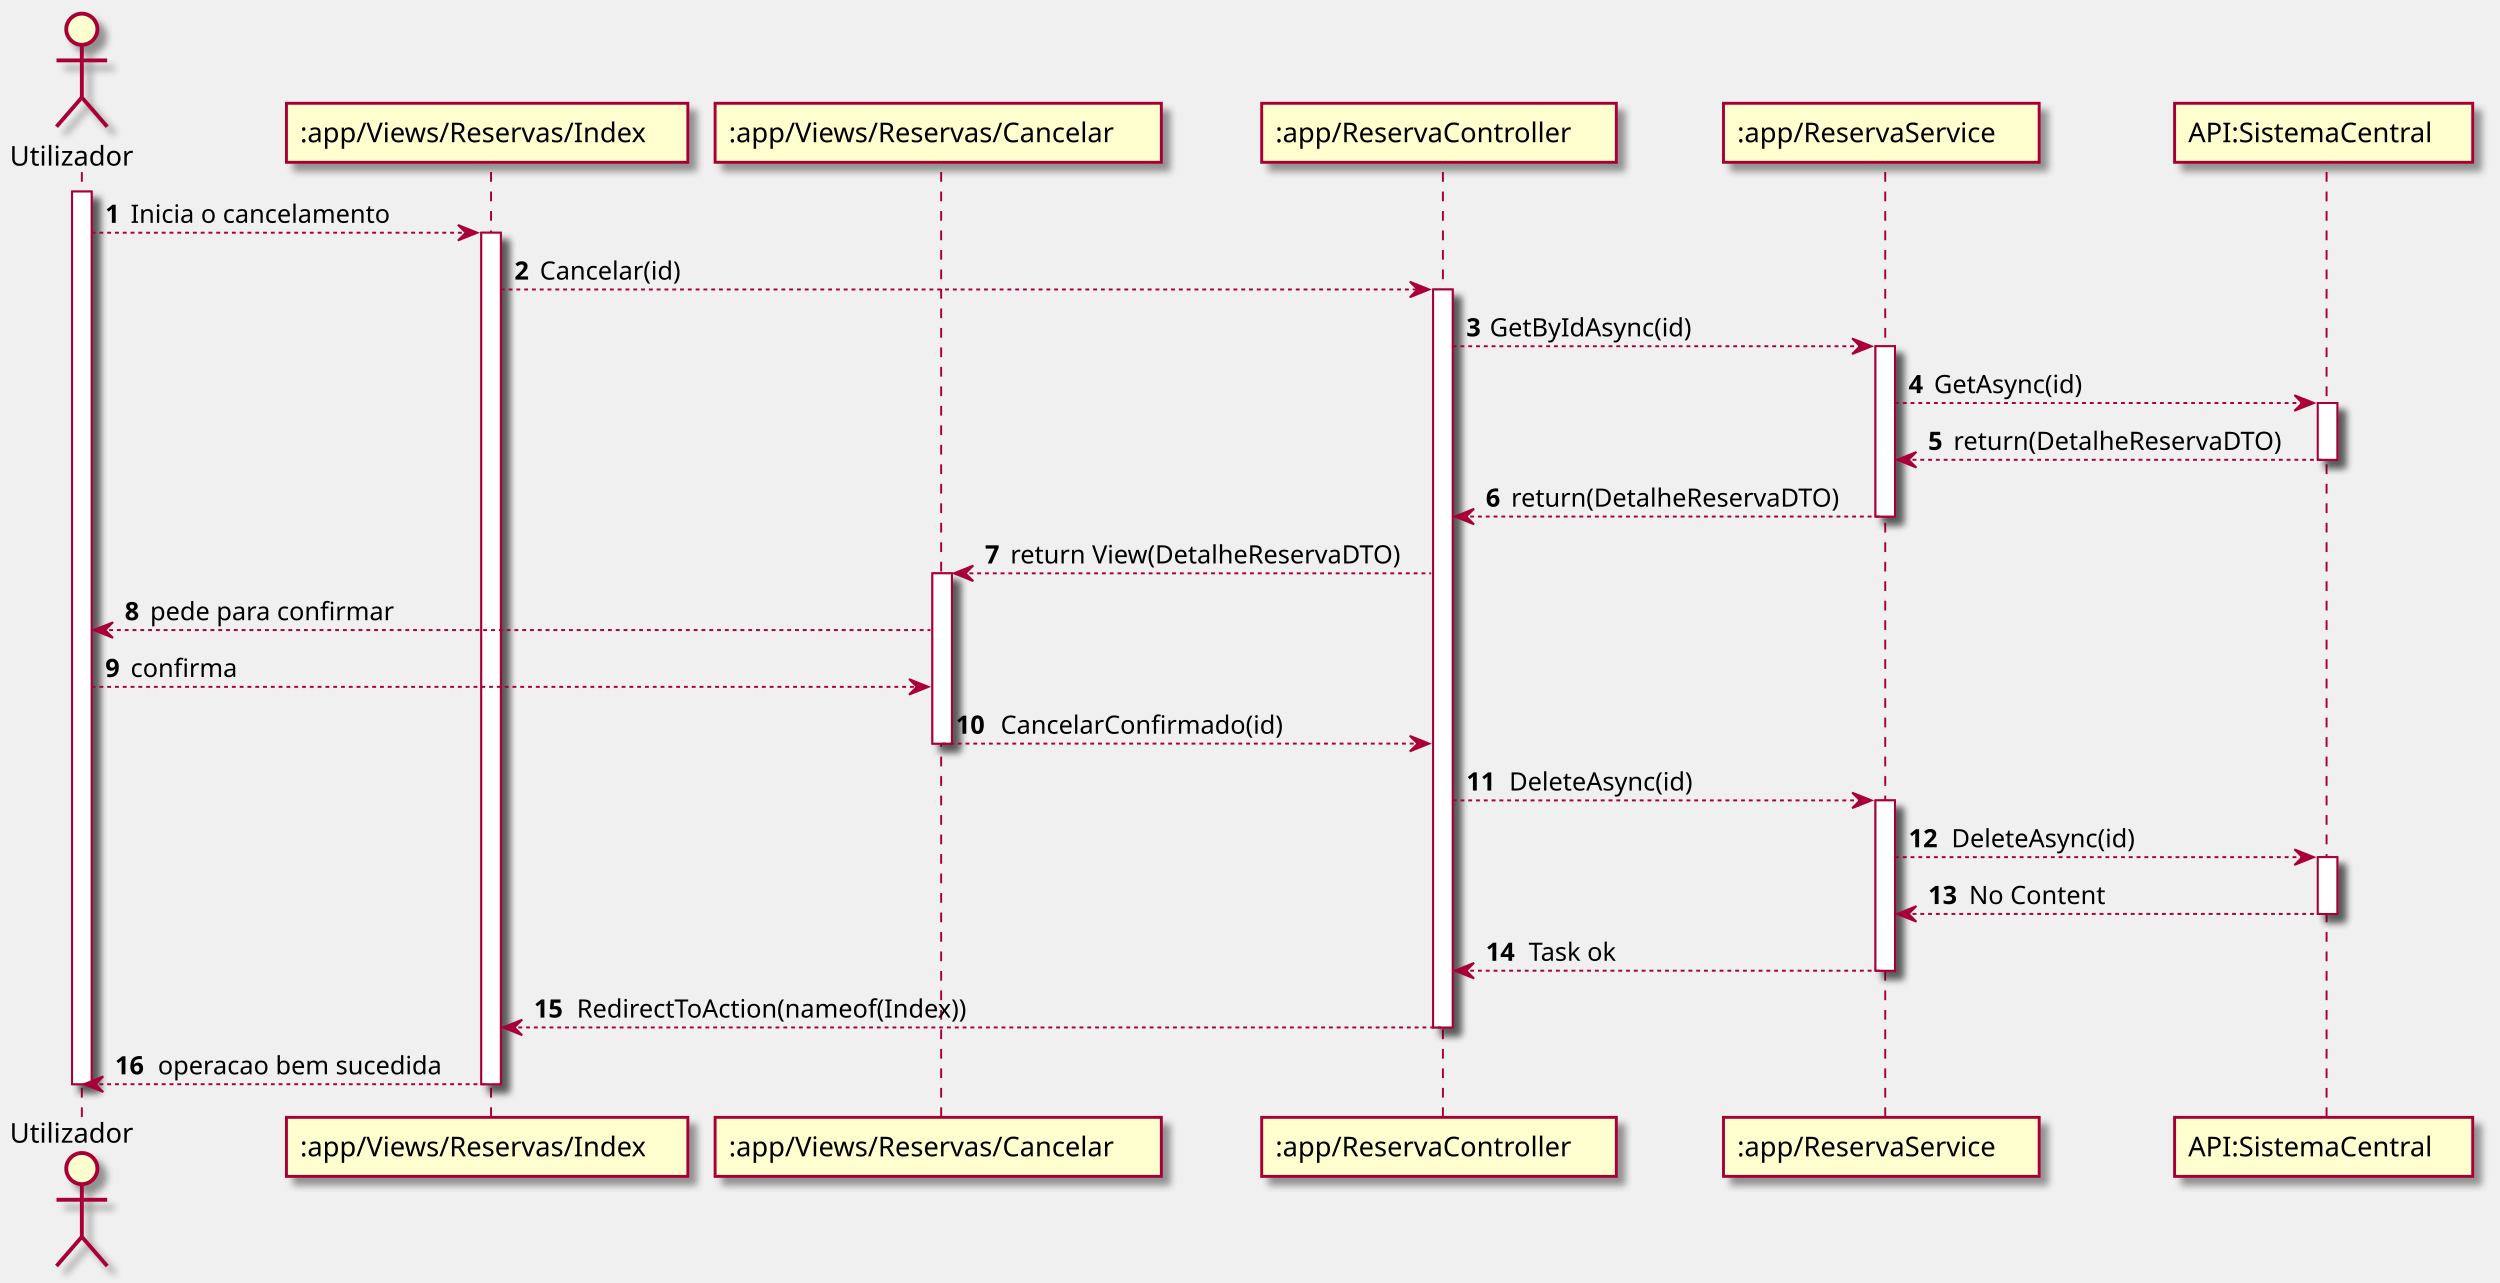
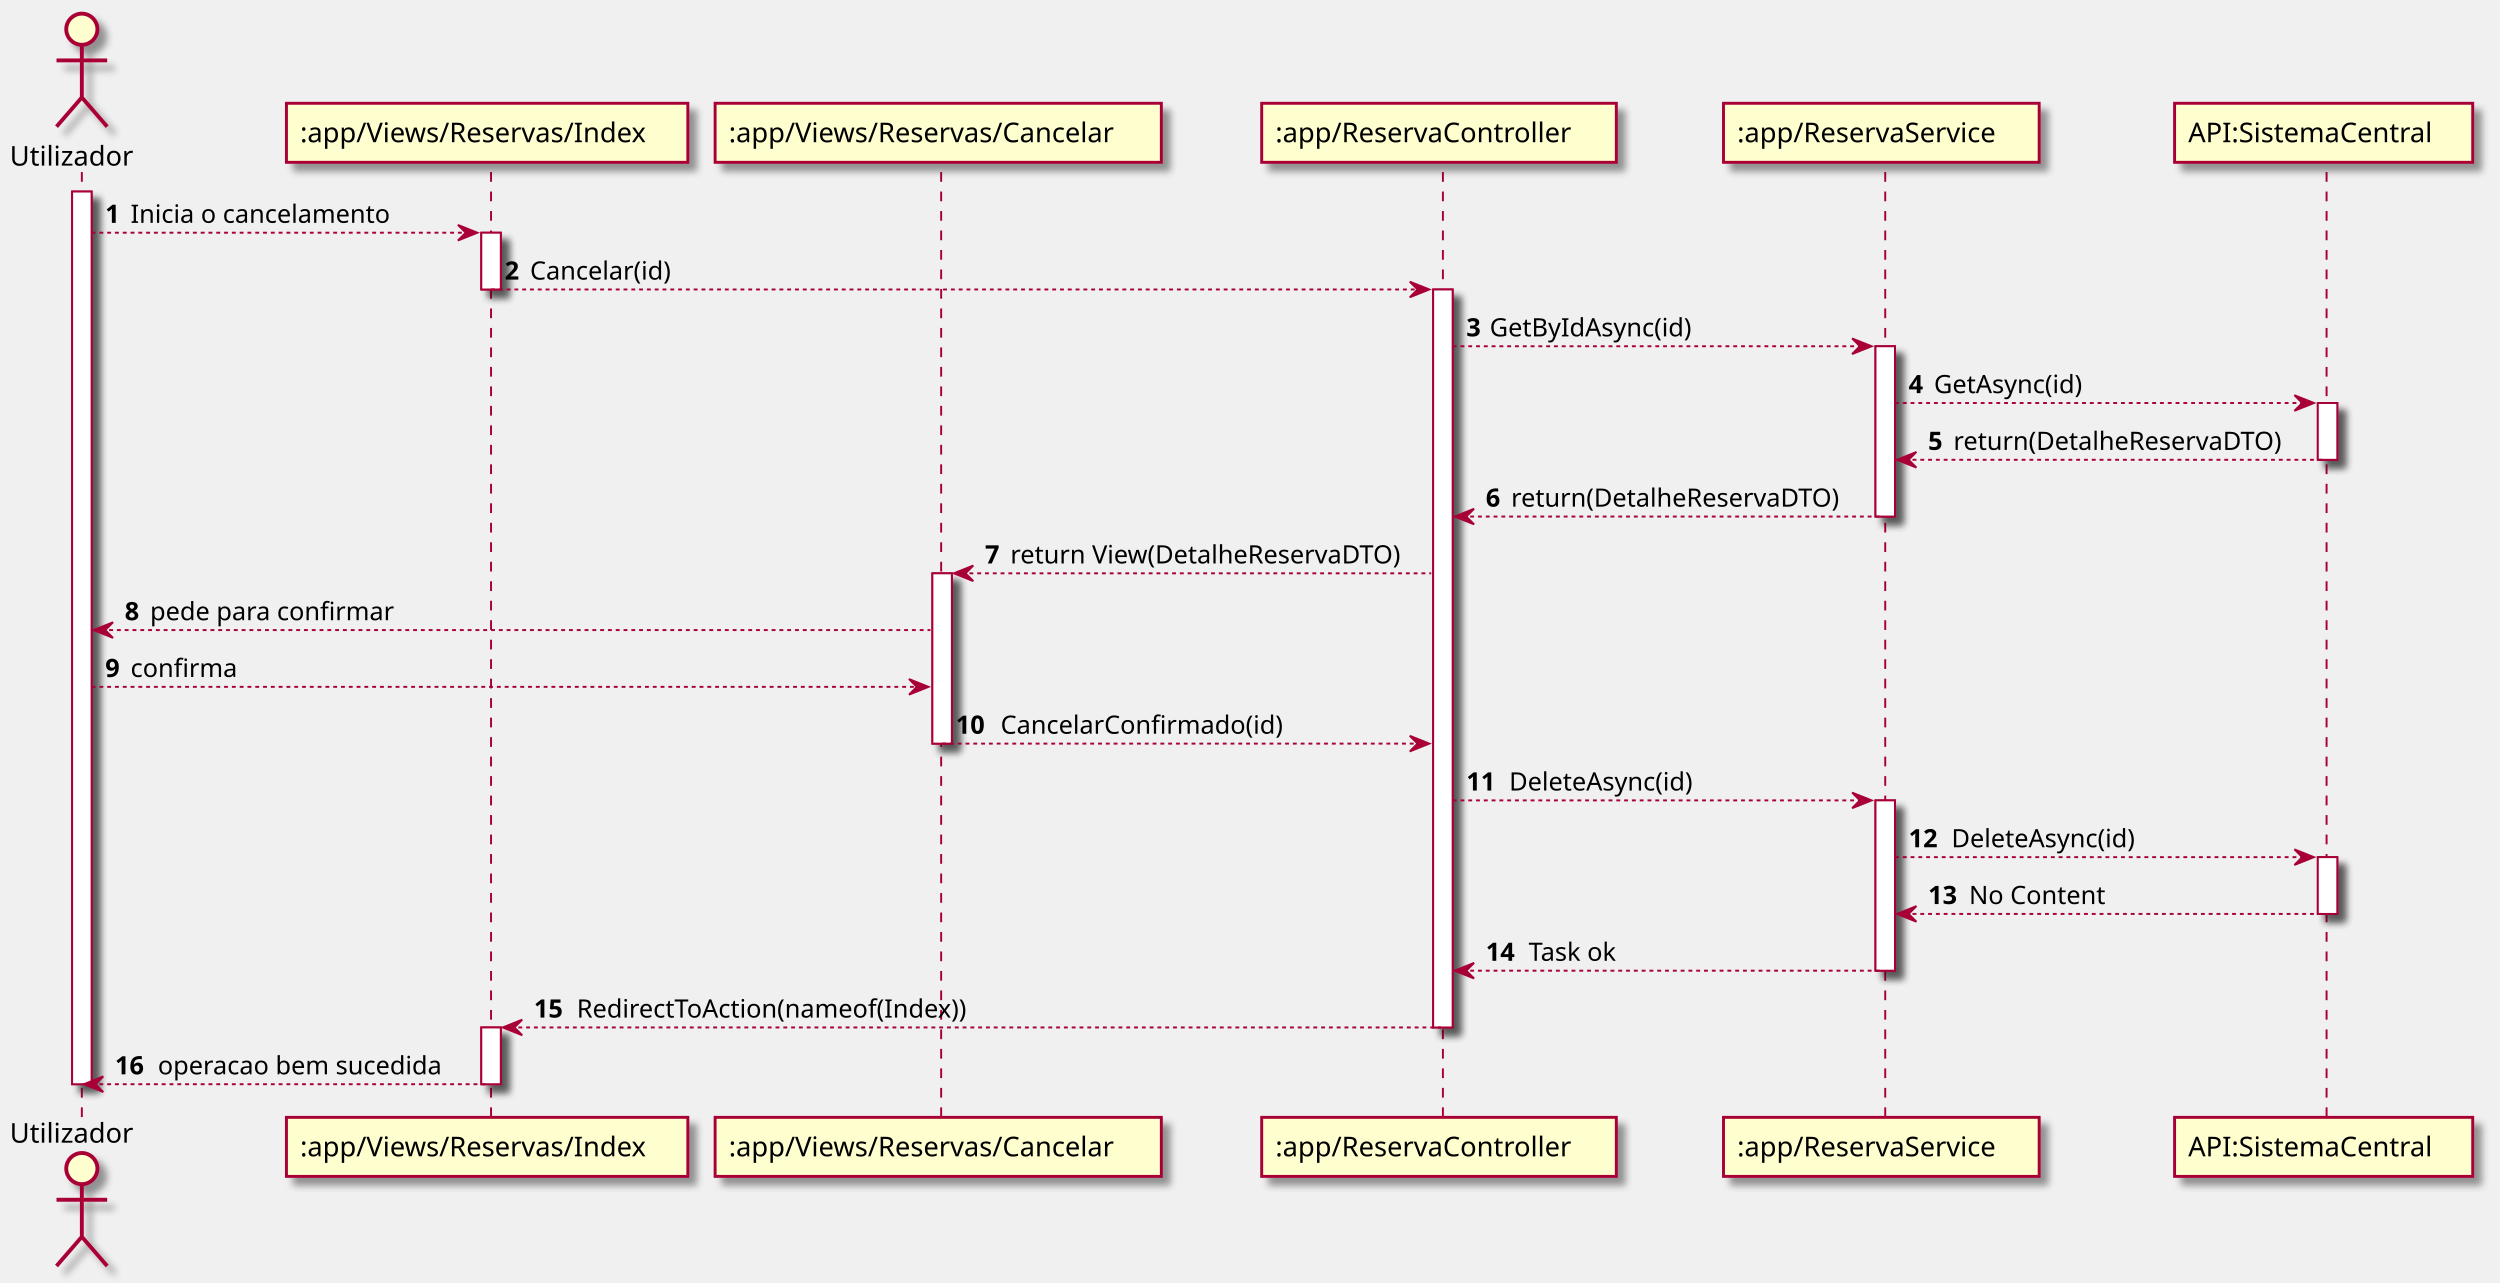
<svg xmlns="http://www.w3.org/2000/svg" contentScriptType="application/ecmascript" contentStyleType="text/css" height="658px" preserveAspectRatio="none" style="width:1283px;height:658px;" version="1.1" viewBox="0 0 1283 658" width="1283px" zoomAndPan="magnify">
  <defs>
-     <filter height="300%" id="fkdoenz810jdj" width="300%" x="-1" y="-1">
+     <filter height="300%" id="f10u85urauaeas" width="300%" x="-1" y="-1">
      <feGaussianBlur result="blurOut" stdDeviation="2.0" />
      <feColorMatrix in="blurOut" result="blurOut2" type="matrix" values="0 0 0 0 0 0 0 0 0 0 0 0 0 0 0 0 0 0 .4 0" />
      <feOffset dx="4.0" dy="4.0" in="blurOut2" result="blurOut3" />
      <feBlend in="SourceGraphic" in2="blurOut3" mode="normal" />
    </filter>
  </defs>
  <g>
-     <rect fill="#FFFFFF" filter="url(#fkdoenz810jdj)" height="458.125" style="stroke:#A80036;stroke-width:1.0;" width="10" x="37" y="98.297" />
-     <rect fill="#FFFFFF" filter="url(#fkdoenz810jdj)" height="436.992" style="stroke:#A80036;stroke-width:1.0;" width="10" x="247" y="119.43" />
-     <rect fill="#FFFFFF" filter="url(#fkdoenz810jdj)" height="87.398" style="stroke:#A80036;stroke-width:1.0;" width="10" x="478.5" y="294.227" />
-     <rect fill="#FFFFFF" filter="url(#fkdoenz810jdj)" height="378.727" style="stroke:#A80036;stroke-width:1.0;" width="10" x="735.5" y="148.562" />
-     <rect fill="#FFFFFF" filter="url(#fkdoenz810jdj)" height="87.398" style="stroke:#A80036;stroke-width:1.0;" width="10" x="962.5" y="177.695" />
-     <rect fill="#FFFFFF" filter="url(#fkdoenz810jdj)" height="87.398" style="stroke:#A80036;stroke-width:1.0;" width="10" x="962.5" y="410.758" />
-     <rect fill="#FFFFFF" filter="url(#fkdoenz810jdj)" height="29.133" style="stroke:#A80036;stroke-width:1.0;" width="10" x="1189.5" y="206.828" />
-     <rect fill="#FFFFFF" filter="url(#fkdoenz810jdj)" height="29.133" style="stroke:#A80036;stroke-width:1.0;" width="10" x="1189.5" y="439.891" />
+     <rect fill="#FFFFFF" filter="url(#f10u85urauaeas)" height="458.125" style="stroke:#A80036;stroke-width:1.0;" width="10" x="37" y="98.297" />
+     <rect fill="#FFFFFF" filter="url(#f10u85urauaeas)" height="29.133" style="stroke:#A80036;stroke-width:1.0;" width="10" x="247" y="119.43" />
+     <rect fill="#FFFFFF" filter="url(#f10u85urauaeas)" height="29.133" style="stroke:#A80036;stroke-width:1.0;" width="10" x="247" y="527.289" />
+     <rect fill="#FFFFFF" filter="url(#f10u85urauaeas)" height="87.398" style="stroke:#A80036;stroke-width:1.0;" width="10" x="478.5" y="294.227" />
+     <rect fill="#FFFFFF" filter="url(#f10u85urauaeas)" height="378.727" style="stroke:#A80036;stroke-width:1.0;" width="10" x="735.5" y="148.562" />
+     <rect fill="#FFFFFF" filter="url(#f10u85urauaeas)" height="87.398" style="stroke:#A80036;stroke-width:1.0;" width="10" x="962.5" y="177.695" />
+     <rect fill="#FFFFFF" filter="url(#f10u85urauaeas)" height="87.398" style="stroke:#A80036;stroke-width:1.0;" width="10" x="962.5" y="410.758" />
+     <rect fill="#FFFFFF" filter="url(#f10u85urauaeas)" height="29.133" style="stroke:#A80036;stroke-width:1.0;" width="10" x="1189.5" y="206.828" />
+     <rect fill="#FFFFFF" filter="url(#f10u85urauaeas)" height="29.133" style="stroke:#A80036;stroke-width:1.0;" width="10" x="1189.5" y="439.891" />
    <line style="stroke:#A80036;stroke-width:1.0;stroke-dasharray:5.0,5.0;" x1="42" x2="42" y1="88.297" y2="574.422" />
    <line style="stroke:#A80036;stroke-width:1.0;stroke-dasharray:5.0,5.0;" x1="252" x2="252" y1="88.297" y2="574.422" />
    <line style="stroke:#A80036;stroke-width:1.0;stroke-dasharray:5.0,5.0;" x1="483" x2="483" y1="88.297" y2="574.422" />
    <line style="stroke:#A80036;stroke-width:1.0;stroke-dasharray:5.0,5.0;" x1="740.5" x2="740.5" y1="88.297" y2="574.422" />
    <line style="stroke:#A80036;stroke-width:1.0;stroke-dasharray:5.0,5.0;" x1="967.5" x2="967.5" y1="88.297" y2="574.422" />
    <line style="stroke:#A80036;stroke-width:1.0;stroke-dasharray:5.0,5.0;" x1="1194" x2="1194" y1="88.297" y2="574.422" />
    <text fill="#000000" font-family="sans-serif" font-size="14" lengthAdjust="spacing" textLength="68" x="5" y="84.995">Utilizador</text>
-     <ellipse cx="42" cy="15" fill="#FEFECE" filter="url(#fkdoenz810jdj)" rx="8" ry="8" style="stroke:#A80036;stroke-width:2.0;" />
-     <path d="M42,23 L42,50 M29,31 L55,31 M42,50 L29,65 M42,50 L55,65 " fill="none" filter="url(#fkdoenz810jdj)" style="stroke:#A80036;stroke-width:2.0;" />
+     <ellipse cx="42" cy="15" fill="#FEFECE" filter="url(#f10u85urauaeas)" rx="8" ry="8" style="stroke:#A80036;stroke-width:2.0;" />
+     <path d="M42,23 L42,50 M29,31 L55,31 M42,50 L29,65 M42,50 L55,65 " fill="none" filter="url(#f10u85urauaeas)" style="stroke:#A80036;stroke-width:2.0;" />
    <text fill="#000000" font-family="sans-serif" font-size="14" lengthAdjust="spacing" textLength="68" x="5" y="586.417">Utilizador</text>
-     <ellipse cx="42" cy="599.719" fill="#FEFECE" filter="url(#fkdoenz810jdj)" rx="8" ry="8" style="stroke:#A80036;stroke-width:2.0;" />
-     <path d="M42,607.719 L42,634.719 M29,615.719 L55,615.719 M42,634.719 L29,649.719 M42,634.719 L55,649.719 " fill="none" filter="url(#fkdoenz810jdj)" style="stroke:#A80036;stroke-width:2.0;" />
-     <rect fill="#FEFECE" filter="url(#fkdoenz810jdj)" height="30.297" style="stroke:#A80036;stroke-width:1.5;" width="206" x="147" y="53" />
+     <ellipse cx="42" cy="599.719" fill="#FEFECE" filter="url(#f10u85urauaeas)" rx="8" ry="8" style="stroke:#A80036;stroke-width:2.0;" />
+     <path d="M42,607.719 L42,634.719 M29,615.719 L55,615.719 M42,634.719 L29,649.719 M42,634.719 L55,649.719 " fill="none" filter="url(#f10u85urauaeas)" style="stroke:#A80036;stroke-width:2.0;" />
+     <rect fill="#FEFECE" filter="url(#f10u85urauaeas)" height="30.297" style="stroke:#A80036;stroke-width:1.5;" width="206" x="147" y="53" />
    <text fill="#000000" font-family="sans-serif" font-size="14" lengthAdjust="spacing" textLength="192" x="154" y="72.995">:app/Views/Reservas/Index</text>
-     <rect fill="#FEFECE" filter="url(#fkdoenz810jdj)" height="30.297" style="stroke:#A80036;stroke-width:1.5;" width="206" x="147" y="573.422" />
+     <rect fill="#FEFECE" filter="url(#f10u85urauaeas)" height="30.297" style="stroke:#A80036;stroke-width:1.5;" width="206" x="147" y="573.422" />
    <text fill="#000000" font-family="sans-serif" font-size="14" lengthAdjust="spacing" textLength="192" x="154" y="593.417">:app/Views/Reservas/Index</text>
-     <rect fill="#FEFECE" filter="url(#fkdoenz810jdj)" height="30.297" style="stroke:#A80036;stroke-width:1.5;" width="229" x="367" y="53" />
+     <rect fill="#FEFECE" filter="url(#f10u85urauaeas)" height="30.297" style="stroke:#A80036;stroke-width:1.5;" width="229" x="367" y="53" />
    <text fill="#000000" font-family="sans-serif" font-size="14" lengthAdjust="spacing" textLength="215" x="374" y="72.995">:app/Views/Reservas/Cancelar</text>
-     <rect fill="#FEFECE" filter="url(#fkdoenz810jdj)" height="30.297" style="stroke:#A80036;stroke-width:1.5;" width="229" x="367" y="573.422" />
+     <rect fill="#FEFECE" filter="url(#f10u85urauaeas)" height="30.297" style="stroke:#A80036;stroke-width:1.5;" width="229" x="367" y="573.422" />
    <text fill="#000000" font-family="sans-serif" font-size="14" lengthAdjust="spacing" textLength="215" x="374" y="593.417">:app/Views/Reservas/Cancelar</text>
-     <rect fill="#FEFECE" filter="url(#fkdoenz810jdj)" height="30.297" style="stroke:#A80036;stroke-width:1.5;" width="182" x="647.5" y="53" />
+     <rect fill="#FEFECE" filter="url(#f10u85urauaeas)" height="30.297" style="stroke:#A80036;stroke-width:1.5;" width="182" x="647.5" y="53" />
    <text fill="#000000" font-family="sans-serif" font-size="14" lengthAdjust="spacing" textLength="168" x="654.5" y="72.995">:app/ReservaController</text>
-     <rect fill="#FEFECE" filter="url(#fkdoenz810jdj)" height="30.297" style="stroke:#A80036;stroke-width:1.5;" width="182" x="647.5" y="573.422" />
+     <rect fill="#FEFECE" filter="url(#f10u85urauaeas)" height="30.297" style="stroke:#A80036;stroke-width:1.5;" width="182" x="647.5" y="573.422" />
    <text fill="#000000" font-family="sans-serif" font-size="14" lengthAdjust="spacing" textLength="168" x="654.5" y="593.417">:app/ReservaController</text>
-     <rect fill="#FEFECE" filter="url(#fkdoenz810jdj)" height="30.297" style="stroke:#A80036;stroke-width:1.5;" width="162" x="884.5" y="53" />
+     <rect fill="#FEFECE" filter="url(#f10u85urauaeas)" height="30.297" style="stroke:#A80036;stroke-width:1.5;" width="162" x="884.5" y="53" />
    <text fill="#000000" font-family="sans-serif" font-size="14" lengthAdjust="spacing" textLength="148" x="891.5" y="72.995">:app/ReservaService</text>
-     <rect fill="#FEFECE" filter="url(#fkdoenz810jdj)" height="30.297" style="stroke:#A80036;stroke-width:1.5;" width="162" x="884.5" y="573.422" />
+     <rect fill="#FEFECE" filter="url(#f10u85urauaeas)" height="30.297" style="stroke:#A80036;stroke-width:1.5;" width="162" x="884.5" y="573.422" />
    <text fill="#000000" font-family="sans-serif" font-size="14" lengthAdjust="spacing" textLength="148" x="891.5" y="593.417">:app/ReservaService</text>
-     <rect fill="#FEFECE" filter="url(#fkdoenz810jdj)" height="30.297" style="stroke:#A80036;stroke-width:1.5;" width="153" x="1116" y="53" />
+     <rect fill="#FEFECE" filter="url(#f10u85urauaeas)" height="30.297" style="stroke:#A80036;stroke-width:1.5;" width="153" x="1116" y="53" />
    <text fill="#000000" font-family="sans-serif" font-size="14" lengthAdjust="spacing" textLength="139" x="1123" y="72.995">API:SistemaCentral</text>
-     <rect fill="#FEFECE" filter="url(#fkdoenz810jdj)" height="30.297" style="stroke:#A80036;stroke-width:1.5;" width="153" x="1116" y="573.422" />
+     <rect fill="#FEFECE" filter="url(#f10u85urauaeas)" height="30.297" style="stroke:#A80036;stroke-width:1.5;" width="153" x="1116" y="573.422" />
    <text fill="#000000" font-family="sans-serif" font-size="14" lengthAdjust="spacing" textLength="139" x="1123" y="593.417">API:SistemaCentral</text>
-     <rect fill="#FFFFFF" filter="url(#fkdoenz810jdj)" height="458.125" style="stroke:#A80036;stroke-width:1.0;" width="10" x="37" y="98.297" />
-     <rect fill="#FFFFFF" filter="url(#fkdoenz810jdj)" height="436.992" style="stroke:#A80036;stroke-width:1.0;" width="10" x="247" y="119.43" />
-     <rect fill="#FFFFFF" filter="url(#fkdoenz810jdj)" height="87.398" style="stroke:#A80036;stroke-width:1.0;" width="10" x="478.5" y="294.227" />
-     <rect fill="#FFFFFF" filter="url(#fkdoenz810jdj)" height="378.727" style="stroke:#A80036;stroke-width:1.0;" width="10" x="735.5" y="148.562" />
-     <rect fill="#FFFFFF" filter="url(#fkdoenz810jdj)" height="87.398" style="stroke:#A80036;stroke-width:1.0;" width="10" x="962.5" y="177.695" />
-     <rect fill="#FFFFFF" filter="url(#fkdoenz810jdj)" height="87.398" style="stroke:#A80036;stroke-width:1.0;" width="10" x="962.5" y="410.758" />
-     <rect fill="#FFFFFF" filter="url(#fkdoenz810jdj)" height="29.133" style="stroke:#A80036;stroke-width:1.0;" width="10" x="1189.5" y="206.828" />
-     <rect fill="#FFFFFF" filter="url(#fkdoenz810jdj)" height="29.133" style="stroke:#A80036;stroke-width:1.0;" width="10" x="1189.5" y="439.891" />
+     <rect fill="#FFFFFF" filter="url(#f10u85urauaeas)" height="458.125" style="stroke:#A80036;stroke-width:1.0;" width="10" x="37" y="98.297" />
+     <rect fill="#FFFFFF" filter="url(#f10u85urauaeas)" height="29.133" style="stroke:#A80036;stroke-width:1.0;" width="10" x="247" y="119.43" />
+     <rect fill="#FFFFFF" filter="url(#f10u85urauaeas)" height="29.133" style="stroke:#A80036;stroke-width:1.0;" width="10" x="247" y="527.289" />
+     <rect fill="#FFFFFF" filter="url(#f10u85urauaeas)" height="87.398" style="stroke:#A80036;stroke-width:1.0;" width="10" x="478.5" y="294.227" />
+     <rect fill="#FFFFFF" filter="url(#f10u85urauaeas)" height="378.727" style="stroke:#A80036;stroke-width:1.0;" width="10" x="735.5" y="148.562" />
+     <rect fill="#FFFFFF" filter="url(#f10u85urauaeas)" height="87.398" style="stroke:#A80036;stroke-width:1.0;" width="10" x="962.5" y="177.695" />
+     <rect fill="#FFFFFF" filter="url(#f10u85urauaeas)" height="87.398" style="stroke:#A80036;stroke-width:1.0;" width="10" x="962.5" y="410.758" />
+     <rect fill="#FFFFFF" filter="url(#f10u85urauaeas)" height="29.133" style="stroke:#A80036;stroke-width:1.0;" width="10" x="1189.5" y="206.828" />
+     <rect fill="#FFFFFF" filter="url(#f10u85urauaeas)" height="29.133" style="stroke:#A80036;stroke-width:1.0;" width="10" x="1189.5" y="439.891" />
    <polygon fill="#A80036" points="235,115.43,245,119.43,235,123.43,239,119.43" style="stroke:#A80036;stroke-width:1.0;" />
    <line style="stroke:#A80036;stroke-width:1.0;stroke-dasharray:2.0,2.0;" x1="47" x2="241" y1="119.43" y2="119.43" />
    <text fill="#000000" font-family="sans-serif" font-size="13" font-weight="bold" lengthAdjust="spacing" textLength="9" x="54" y="114.364">1</text>
    <text fill="#000000" font-family="sans-serif" font-size="13" lengthAdjust="spacing" textLength="139" x="67" y="114.364">Inicia o cancelamento</text>
    <polygon fill="#A80036" points="723.5,144.562,733.5,148.562,723.5,152.562,727.5,148.562" style="stroke:#A80036;stroke-width:1.0;" />
-     <line style="stroke:#A80036;stroke-width:1.0;stroke-dasharray:2.0,2.0;" x1="257" x2="729.5" y1="148.562" y2="148.562" />
-     <text fill="#000000" font-family="sans-serif" font-size="13" font-weight="bold" lengthAdjust="spacing" textLength="9" x="264" y="143.497">2</text>
-     <text fill="#000000" font-family="sans-serif" font-size="13" lengthAdjust="spacing" textLength="77" x="277" y="143.497">Cancelar(id)</text>
+     <line style="stroke:#A80036;stroke-width:1.0;stroke-dasharray:2.0,2.0;" x1="252" x2="729.5" y1="148.562" y2="148.562" />
+     <text fill="#000000" font-family="sans-serif" font-size="13" font-weight="bold" lengthAdjust="spacing" textLength="9" x="259" y="143.497">2</text>
+     <text fill="#000000" font-family="sans-serif" font-size="13" lengthAdjust="spacing" textLength="77" x="272" y="143.497">Cancelar(id)</text>
    <polygon fill="#A80036" points="950.5,173.695,960.5,177.695,950.5,181.695,954.5,177.695" style="stroke:#A80036;stroke-width:1.0;" />
    <line style="stroke:#A80036;stroke-width:1.0;stroke-dasharray:2.0,2.0;" x1="745.5" x2="956.5" y1="177.695" y2="177.695" />
    <text fill="#000000" font-family="sans-serif" font-size="13" font-weight="bold" lengthAdjust="spacing" textLength="8" x="752.5" y="172.629">3</text>
    <text fill="#000000" font-family="sans-serif" font-size="13" lengthAdjust="spacing" textLength="110" x="764.5" y="172.629">GetByIdAsync(id)</text>
    <polygon fill="#A80036" points="1177.5,202.828,1187.5,206.828,1177.5,210.828,1181.5,206.828" style="stroke:#A80036;stroke-width:1.0;" />
    <line style="stroke:#A80036;stroke-width:1.0;stroke-dasharray:2.0,2.0;" x1="972.5" x2="1183.5" y1="206.828" y2="206.828" />
    <text fill="#000000" font-family="sans-serif" font-size="13" font-weight="bold" lengthAdjust="spacing" textLength="9" x="979.5" y="201.762">4</text>
    <text fill="#000000" font-family="sans-serif" font-size="13" lengthAdjust="spacing" textLength="83" x="992.5" y="201.762">GetAsync(id)</text>
    <polygon fill="#A80036" points="983.5,231.961,973.5,235.961,983.5,239.961,979.5,235.961" style="stroke:#A80036;stroke-width:1.0;" />
    <line style="stroke:#A80036;stroke-width:1.0;stroke-dasharray:2.0,2.0;" x1="977.5" x2="1193.5" y1="235.961" y2="235.961" />
    <text fill="#000000" font-family="sans-serif" font-size="13" font-weight="bold" lengthAdjust="spacing" textLength="9" x="989.5" y="230.895">5</text>
    <text fill="#000000" font-family="sans-serif" font-size="13" lengthAdjust="spacing" textLength="180" x="1002.5" y="230.895">return(DetalheReservaDTO)</text>
    <polygon fill="#A80036" points="756.5,261.094,746.5,265.094,756.5,269.094,752.5,265.094" style="stroke:#A80036;stroke-width:1.0;" />
    <line style="stroke:#A80036;stroke-width:1.0;stroke-dasharray:2.0,2.0;" x1="750.5" x2="966.5" y1="265.094" y2="265.094" />
    <text fill="#000000" font-family="sans-serif" font-size="13" font-weight="bold" lengthAdjust="spacing" textLength="9" x="762.5" y="260.028">6</text>
    <text fill="#000000" font-family="sans-serif" font-size="13" lengthAdjust="spacing" textLength="180" x="775.5" y="260.028">return(DetalheReservaDTO)</text>
    <polygon fill="#A80036" points="499.5,290.227,489.5,294.227,499.5,298.227,495.5,294.227" style="stroke:#A80036;stroke-width:1.0;" />
    <line style="stroke:#A80036;stroke-width:1.0;stroke-dasharray:2.0,2.0;" x1="493.5" x2="734.5" y1="294.227" y2="294.227" />
    <text fill="#000000" font-family="sans-serif" font-size="13" font-weight="bold" lengthAdjust="spacing" textLength="9" x="505.5" y="289.161">7</text>
    <text fill="#000000" font-family="sans-serif" font-size="13" lengthAdjust="spacing" textLength="215" x="518.5" y="289.161">return View(DetalheReservaDTO)</text>
    <polygon fill="#A80036" points="58,319.359,48,323.359,58,327.359,54,323.359" style="stroke:#A80036;stroke-width:1.0;" />
    <line style="stroke:#A80036;stroke-width:1.0;stroke-dasharray:2.0,2.0;" x1="52" x2="477.5" y1="323.359" y2="323.359" />
    <text fill="#000000" font-family="sans-serif" font-size="13" font-weight="bold" lengthAdjust="spacing" textLength="9" x="64" y="318.293">8</text>
    <text fill="#000000" font-family="sans-serif" font-size="13" lengthAdjust="spacing" textLength="131" x="77" y="318.293">pede para confirmar</text>
    <polygon fill="#A80036" points="466.5,348.492,476.5,352.492,466.5,356.492,470.5,352.492" style="stroke:#A80036;stroke-width:1.0;" />
    <line style="stroke:#A80036;stroke-width:1.0;stroke-dasharray:2.0,2.0;" x1="47" x2="472.5" y1="352.492" y2="352.492" />
    <text fill="#000000" font-family="sans-serif" font-size="13" font-weight="bold" lengthAdjust="spacing" textLength="9" x="54" y="347.426">9</text>
    <text fill="#000000" font-family="sans-serif" font-size="13" lengthAdjust="spacing" textLength="57" x="67" y="347.426">confirma</text>
    <polygon fill="#A80036" points="723.5,377.625,733.5,381.625,723.5,385.625,727.5,381.625" style="stroke:#A80036;stroke-width:1.0;" />
    <line style="stroke:#A80036;stroke-width:1.0;stroke-dasharray:2.0,2.0;" x1="483.5" x2="729.5" y1="381.625" y2="381.625" />
    <text fill="#000000" font-family="sans-serif" font-size="13" font-weight="bold" lengthAdjust="spacing" textLength="19" x="490.5" y="376.559">10</text>
    <text fill="#000000" font-family="sans-serif" font-size="13" lengthAdjust="spacing" textLength="152" x="513.5" y="376.559">CancelarConfirmado(id)</text>
    <polygon fill="#A80036" points="950.5,406.758,960.5,410.758,950.5,414.758,954.5,410.758" style="stroke:#A80036;stroke-width:1.0;" />
    <line style="stroke:#A80036;stroke-width:1.0;stroke-dasharray:2.0,2.0;" x1="745.5" x2="956.5" y1="410.758" y2="410.758" />
    <text fill="#000000" font-family="sans-serif" font-size="13" font-weight="bold" lengthAdjust="spacing" textLength="18" x="752.5" y="405.692">11</text>
    <text fill="#000000" font-family="sans-serif" font-size="13" lengthAdjust="spacing" textLength="102" x="774.5" y="405.692">DeleteAsync(id)</text>
    <polygon fill="#A80036" points="1177.5,435.891,1187.5,439.891,1177.5,443.891,1181.5,439.891" style="stroke:#A80036;stroke-width:1.0;" />
    <line style="stroke:#A80036;stroke-width:1.0;stroke-dasharray:2.0,2.0;" x1="972.5" x2="1183.5" y1="439.891" y2="439.891" />
    <text fill="#000000" font-family="sans-serif" font-size="13" font-weight="bold" lengthAdjust="spacing" textLength="18" x="979.5" y="434.825">12</text>
    <text fill="#000000" font-family="sans-serif" font-size="13" lengthAdjust="spacing" textLength="102" x="1001.5" y="434.825">DeleteAsync(id)</text>
    <polygon fill="#A80036" points="983.5,465.023,973.5,469.023,983.5,473.023,979.5,469.023" style="stroke:#A80036;stroke-width:1.0;" />
    <line style="stroke:#A80036;stroke-width:1.0;stroke-dasharray:2.0,2.0;" x1="977.5" x2="1193.5" y1="469.023" y2="469.023" />
    <text fill="#000000" font-family="sans-serif" font-size="13" font-weight="bold" lengthAdjust="spacing" textLength="17" x="989.5" y="463.957">13</text>
    <text fill="#000000" font-family="sans-serif" font-size="13" lengthAdjust="spacing" textLength="72" x="1010.5" y="463.957">No Content</text>
    <polygon fill="#A80036" points="756.5,494.156,746.5,498.156,756.5,502.156,752.5,498.156" style="stroke:#A80036;stroke-width:1.0;" />
    <line style="stroke:#A80036;stroke-width:1.0;stroke-dasharray:2.0,2.0;" x1="750.5" x2="966.5" y1="498.156" y2="498.156" />
    <text fill="#000000" font-family="sans-serif" font-size="13" font-weight="bold" lengthAdjust="spacing" textLength="18" x="762.5" y="493.09">14</text>
    <text fill="#000000" font-family="sans-serif" font-size="13" lengthAdjust="spacing" textLength="49" x="784.5" y="493.09">Task ok</text>
    <polygon fill="#A80036" points="268,523.289,258,527.289,268,531.289,264,527.289" style="stroke:#A80036;stroke-width:1.0;" />
    <line style="stroke:#A80036;stroke-width:1.0;stroke-dasharray:2.0,2.0;" x1="262" x2="739.5" y1="527.289" y2="527.289" />
    <text fill="#000000" font-family="sans-serif" font-size="13" font-weight="bold" lengthAdjust="spacing" textLength="18" x="274" y="522.223">15</text>
    <text fill="#000000" font-family="sans-serif" font-size="13" lengthAdjust="spacing" textLength="214" x="296" y="522.223">RedirectToAction(nameof(Index))</text>
    <polygon fill="#A80036" points="53,552.422,43,556.422,53,560.422,49,556.422" style="stroke:#A80036;stroke-width:1.0;" />
    <line style="stroke:#A80036;stroke-width:1.0;stroke-dasharray:2.0,2.0;" x1="47" x2="251" y1="556.422" y2="556.422" />
    <text fill="#000000" font-family="sans-serif" font-size="13" font-weight="bold" lengthAdjust="spacing" textLength="18" x="59" y="551.356">16</text>
    <text fill="#000000" font-family="sans-serif" font-size="13" lengthAdjust="spacing" textLength="154" x="81" y="551.356">operacao bem sucedida</text>
  </g>
</svg>
